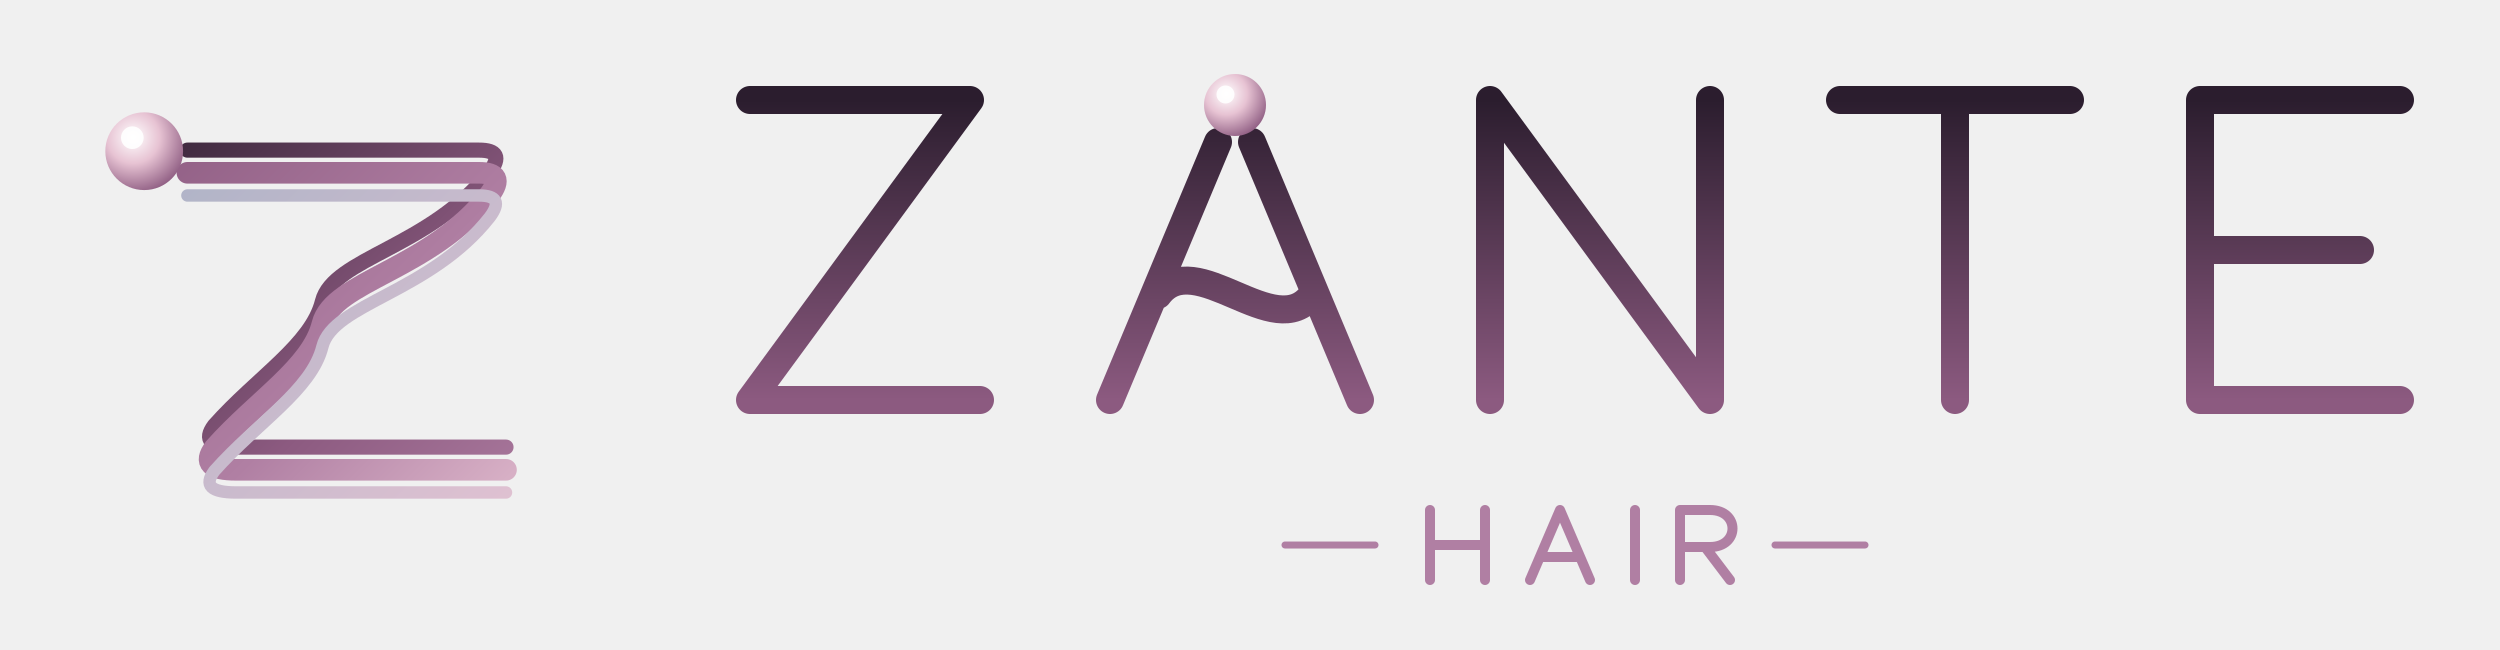
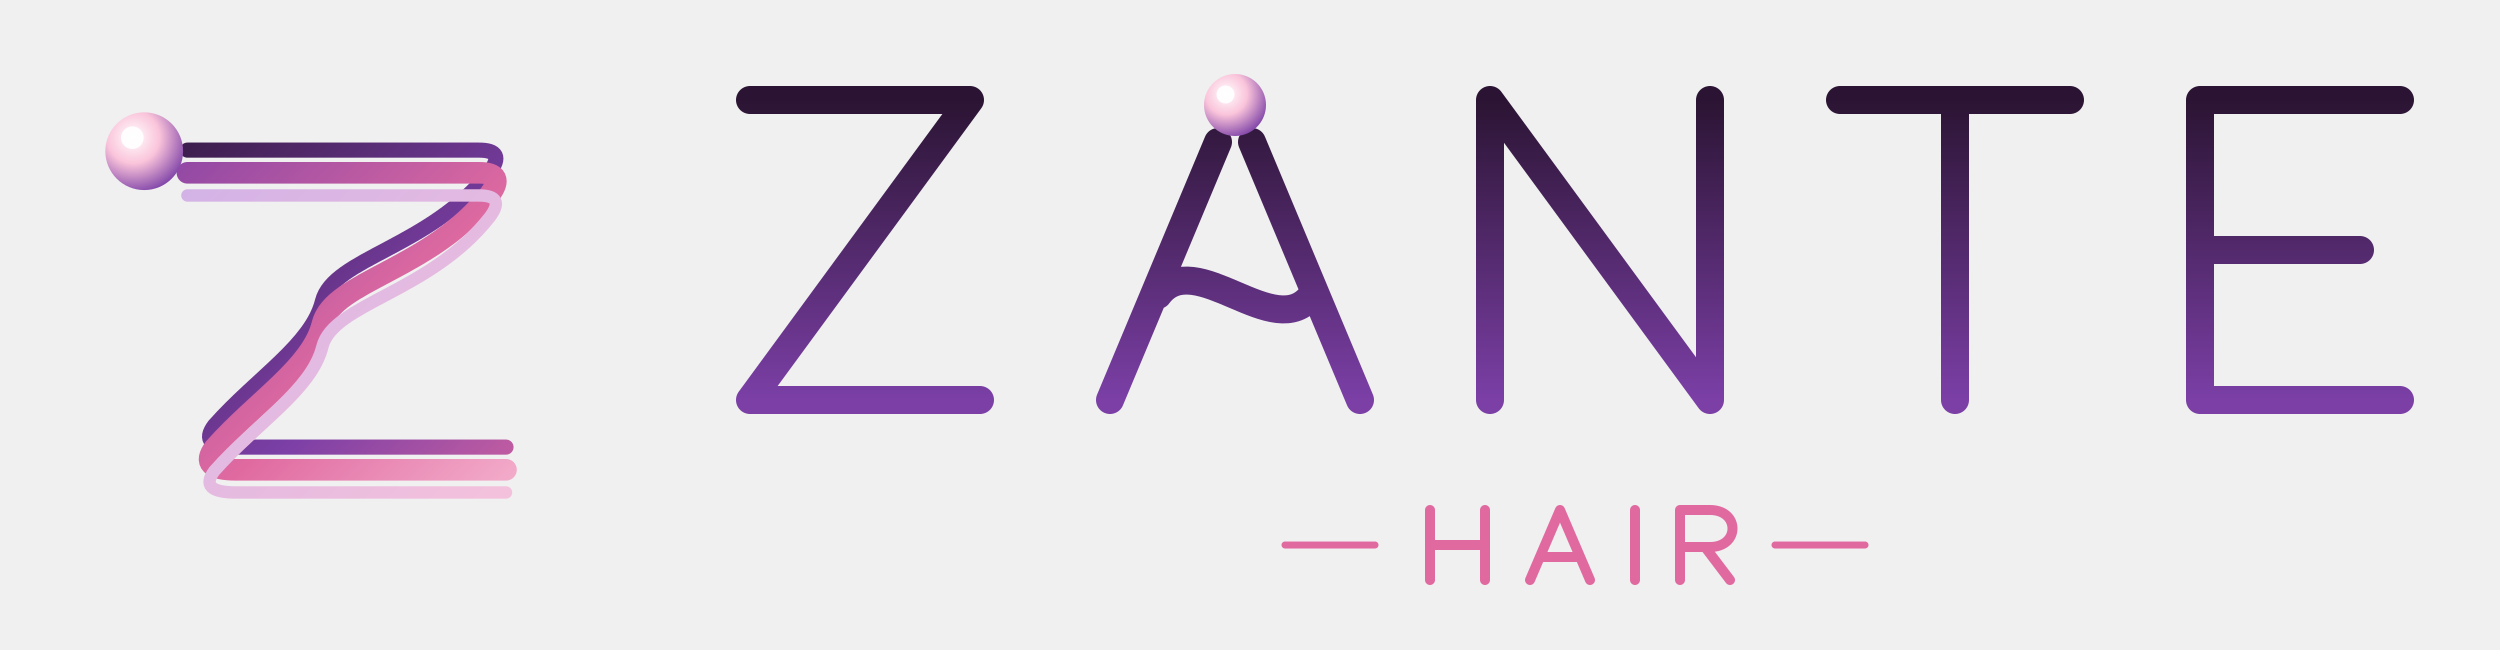
<svg xmlns="http://www.w3.org/2000/svg" viewBox="0 0 500 130">
  <defs>
    <linearGradient id="zp-g1" x1="20" y1="20" x2="100" y2="100" gradientUnits="userSpaceOnUse">
-       <stop offset="0" stop-color="#8C5A80" />
-       <stop offset=".55" stop-color="#B07FA3" />
-       <stop offset="1" stop-color="#E7C3D3" />
+       <stop offset="0" stop-color="#7B3FA6" />
+       <stop offset=".55" stop-color="#E06AA0" />
+       <stop offset="1" stop-color="#FAC4DA" />
    </linearGradient>
    <linearGradient id="zp-g2" x1="20" y1="20" x2="100" y2="100" gradientUnits="userSpaceOnUse">
-       <stop offset="0" stop-color="#2B1D2E" />
-       <stop offset=".6" stop-color="#8C5A80" />
-       <stop offset="1" stop-color="#B07FA3" />
+       <stop offset="0" stop-color="#2B1433" />
+       <stop offset=".6" stop-color="#7B3FA6" />
+       <stop offset="1" stop-color="#E06AA0" />
    </linearGradient>
    <linearGradient id="zp-g3" x1="20" y1="20" x2="100" y2="100" gradientUnits="userSpaceOnUse">
-       <stop offset="0" stop-color="#A9B2C6" />
-       <stop offset="1" stop-color="#E7C3D3" />
+       <stop offset="0" stop-color="#CDB0E8" />
+       <stop offset="1" stop-color="#FAC4DA" />
    </linearGradient>
    <radialGradient id="zp-pearl" cx=".36" cy=".32" r=".75">
      <stop offset="0" stop-color="#FFFFFF" />
-       <stop offset=".45" stop-color="#E7C3D3" />
-       <stop offset="1" stop-color="#8C5A80" />
+       <stop offset=".45" stop-color="#FAC4DA" />
+       <stop offset="1" stop-color="#7B3FA6" />
    </radialGradient>
    <linearGradient id="zp-w" x1="0" y1="20" x2="0" y2="80" gradientUnits="userSpaceOnUse">
-       <stop offset="0" stop-color="#2B1D2E" />
-       <stop offset="1" stop-color="#8C5A80" />
+       <stop offset="0" stop-color="#2B1433" />
+       <stop offset="1" stop-color="#7B3FA6" />
    </linearGradient>
  </defs>
  <g transform="translate(4 0) scale(1.08)">
    <g fill="none" stroke-linecap="round" stroke-linejoin="round">
      <path d="M31 32 H85 Q90 32 87 36 C76 50 58 52 56 60 C54 68 44 74 36 83 Q33 87 40 87 H90" stroke="url(#zp-g2)" stroke-width="2.8" transform="translate(0 -4.2)" />
      <path d="M31 32 H85 Q90 32 87 36 C76 50 58 52 56 60 C54 68 44 74 36 83 Q33 87 40 87 H90" stroke="url(#zp-g1)" stroke-width="4" />
      <path d="M31 32 H85 Q90 32 87 36 C76 50 58 52 56 60 C54 68 44 74 36 83 Q33 87 40 87 H90" stroke="url(#zp-g3)" stroke-width="2.3" transform="translate(0 4.2)" />
    </g>
    <circle cx="23" cy="28" r="7.2" fill="url(#zp-pearl)" />
    <circle cx="20.8" cy="25.5" r="2.1" fill="#fff" opacity=".9" />
  </g>
  <path d="M150 20 H194 L150 80 H196 M222 80 L243.6 28.4 M272 80 L250.4 28.4 M231.6 59 C239 49 255 69 262.4 59 M298 80 V20 L342 80 V20 M368 20 H414 M391 20 V80 M480 20 H440 V80 H480 M440 50 H472" fill="none" stroke="url(#zp-w)" stroke-width="5.6" stroke-linecap="round" stroke-linejoin="round" />
  <circle cx="247" cy="21" r="6.2" fill="url(#zp-pearl)" />
  <circle cx="245.1" cy="18.9" r="1.8" fill="#fff" opacity=".9" />
-   <path d="M257 109 H275 M355 109 H373" stroke="#B07FA3" stroke-width="1.4" stroke-linecap="round" />
-   <path d="M286 102 V116 M297 102 V116 M286 109 H297 M306 116 L312 102 L318 116 M308.4 111.4 H315.6 M327 102 V116 M336 116 V102 H342 C348 102 348 109.4 342 109.4 H336 M341 109.4 L346 116" fill="none" stroke="#B07FA3" stroke-width="2" stroke-linecap="round" stroke-linejoin="round" />
+   <path d="M257 109 H275 M355 109 H373" stroke="#E06AA0" stroke-width="1.4" stroke-linecap="round" />
+   <path d="M286 102 V116 M297 102 V116 M286 109 H297 M306 116 L312 102 L318 116 M308.4 111.4 H315.6 M327 102 V116 M336 116 V102 H342 C348 102 348 109.4 342 109.4 H336 M341 109.4 L346 116" fill="none" stroke="#E06AA0" stroke-width="2" stroke-linecap="round" stroke-linejoin="round" />
</svg>
